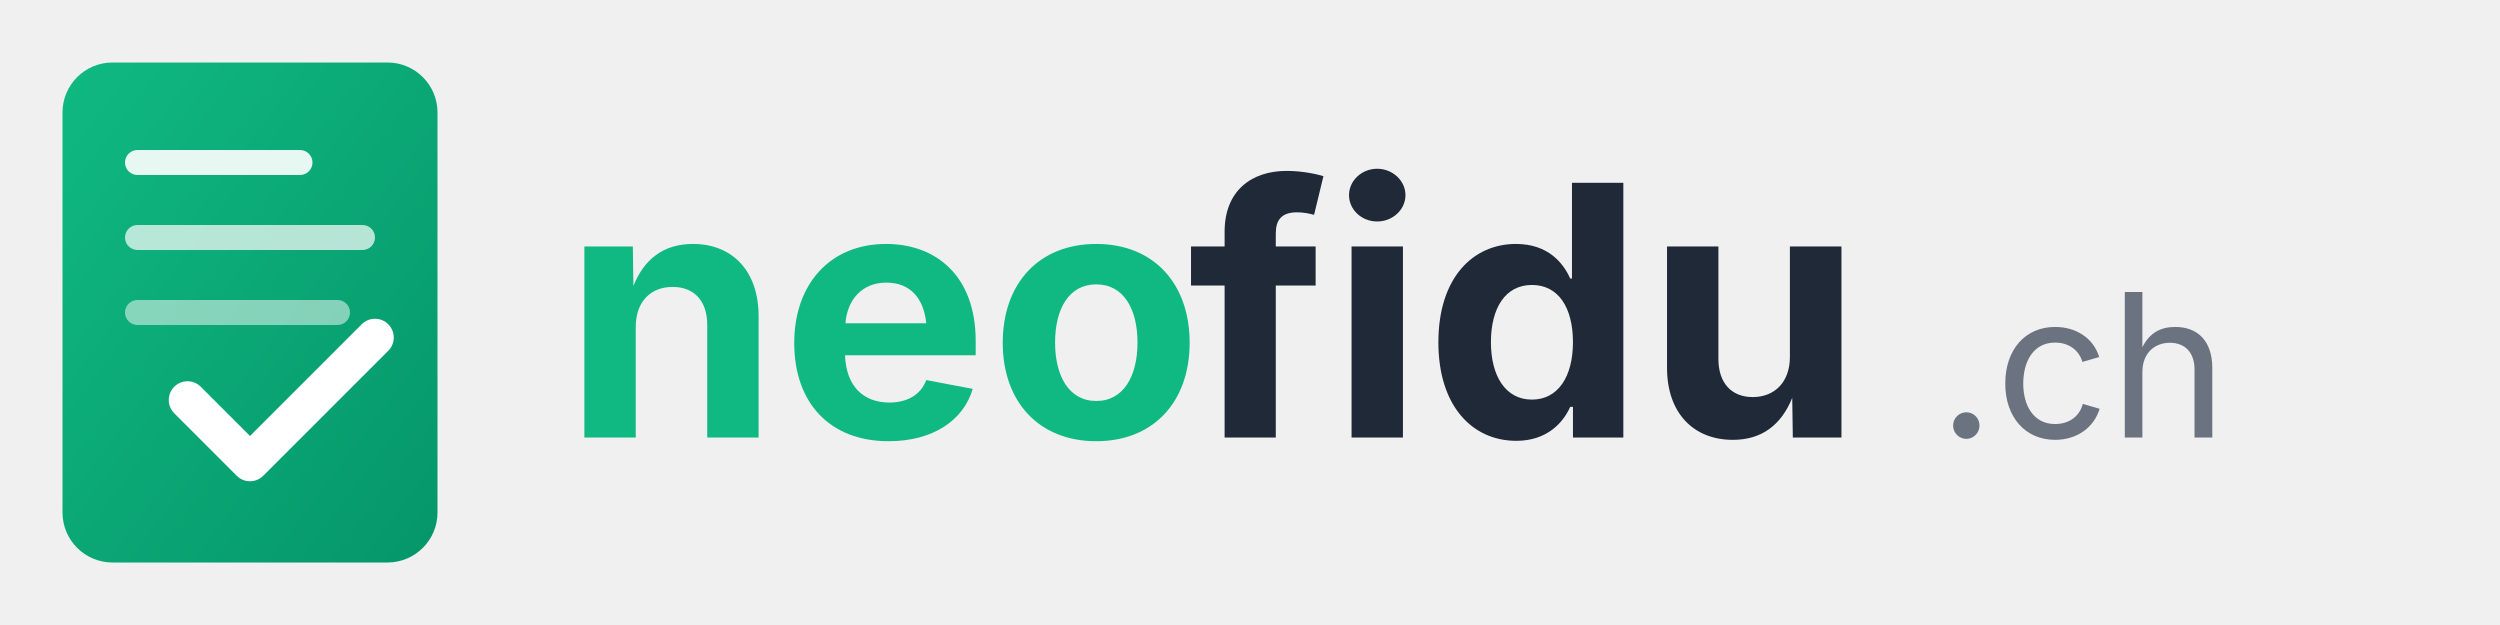
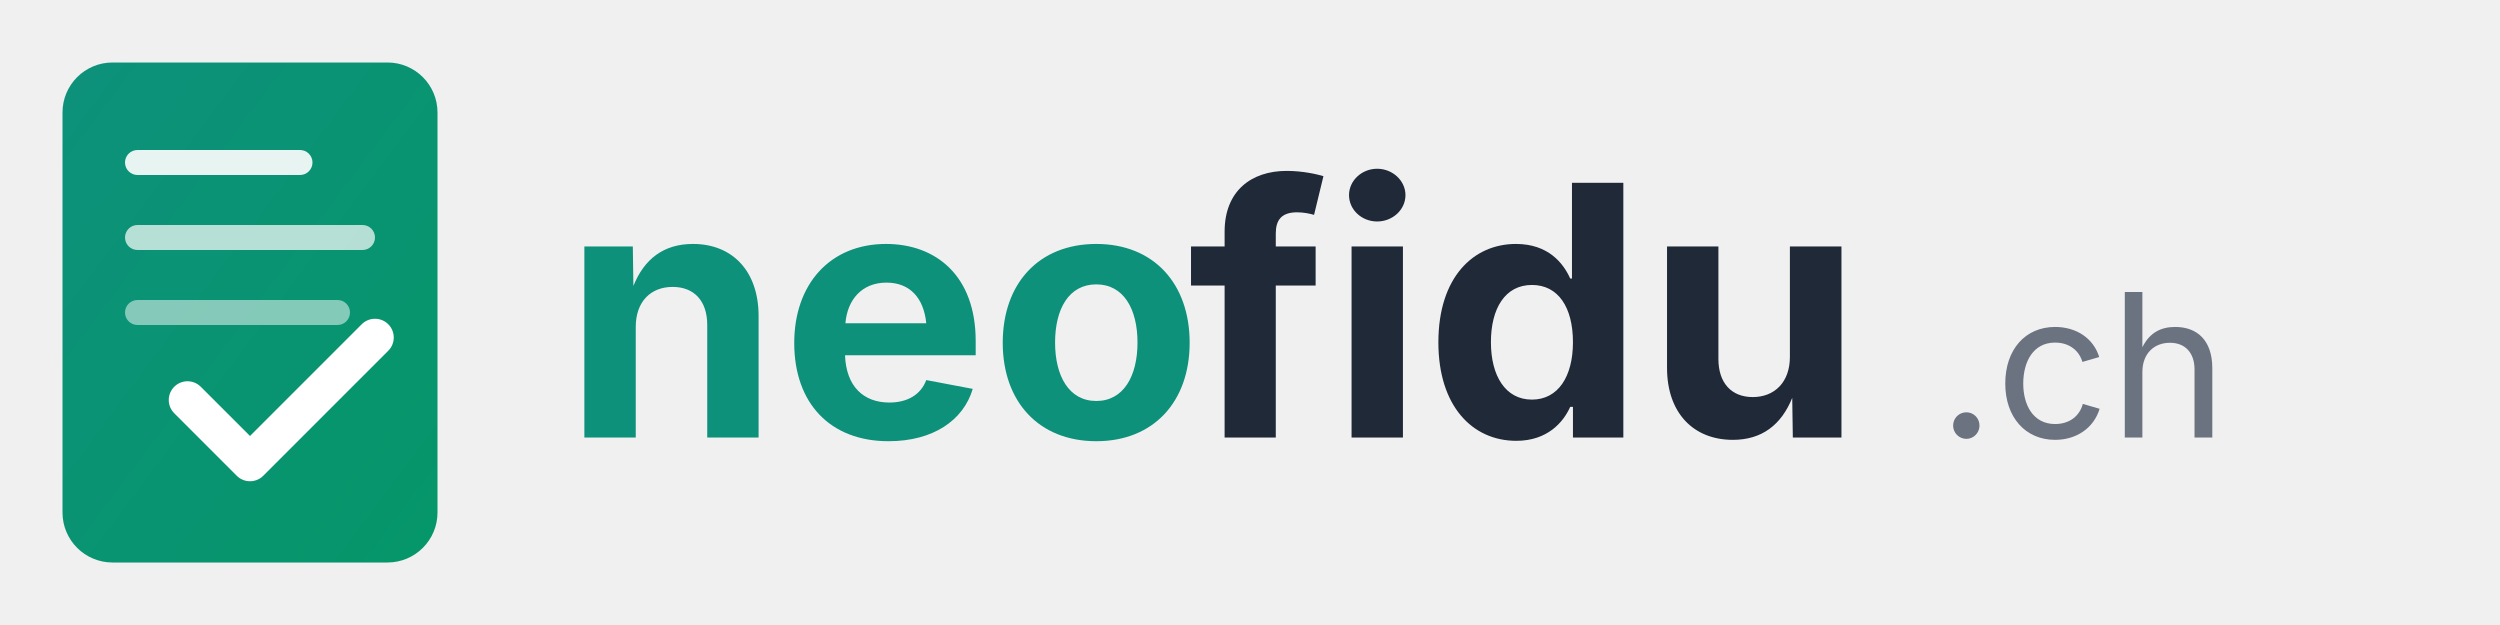
<svg xmlns="http://www.w3.org/2000/svg" viewBox="0 0 200 50" width="200" height="50">
  <defs>
    <linearGradient id="logoGradient" x1="0%" y1="0%" x2="100%" y2="100%">
-       <stop offset="0%" style="stop-color:#10B981" />
+       <stop offset="0%" style="stop-color:#0D917B" />
      <stop offset="100%" style="stop-color:#059669" />
    </linearGradient>
  </defs>
  <rect x="5" y="5" width="30" height="40" rx="4" fill="url(#logoGradient)" />
  <rect x="10" y="12" width="15" height="2" rx="1" fill="white" opacity="0.9" />
  <rect x="10" y="18" width="20" height="2" rx="1" fill="white" opacity="0.7" />
  <rect x="10" y="24" width="18" height="2" rx="1" fill="white" opacity="0.5" />
  <path d="M15 32 L20 37 L30 27" stroke="white" stroke-width="3" fill="none" stroke-linecap="round" stroke-linejoin="round" />
-   <text x="45" y="35" font-family="system-ui, -apple-system, sans-serif" font-size="28" font-weight="700" fill="#10B981">neo</text>
+   <text x="45" y="35" font-family="system-ui, -apple-system, sans-serif" font-size="28" font-weight="700" fill="#0D917B">neo</text>
  <text x="95" y="35" font-family="system-ui, -apple-system, sans-serif" font-size="28" font-weight="700" fill="#1F2937">fidu</text>
  <text x="155" y="35" font-family="system-ui, -apple-system, sans-serif" font-size="16" font-weight="400" fill="#6B7280">.ch</text>
</svg>
